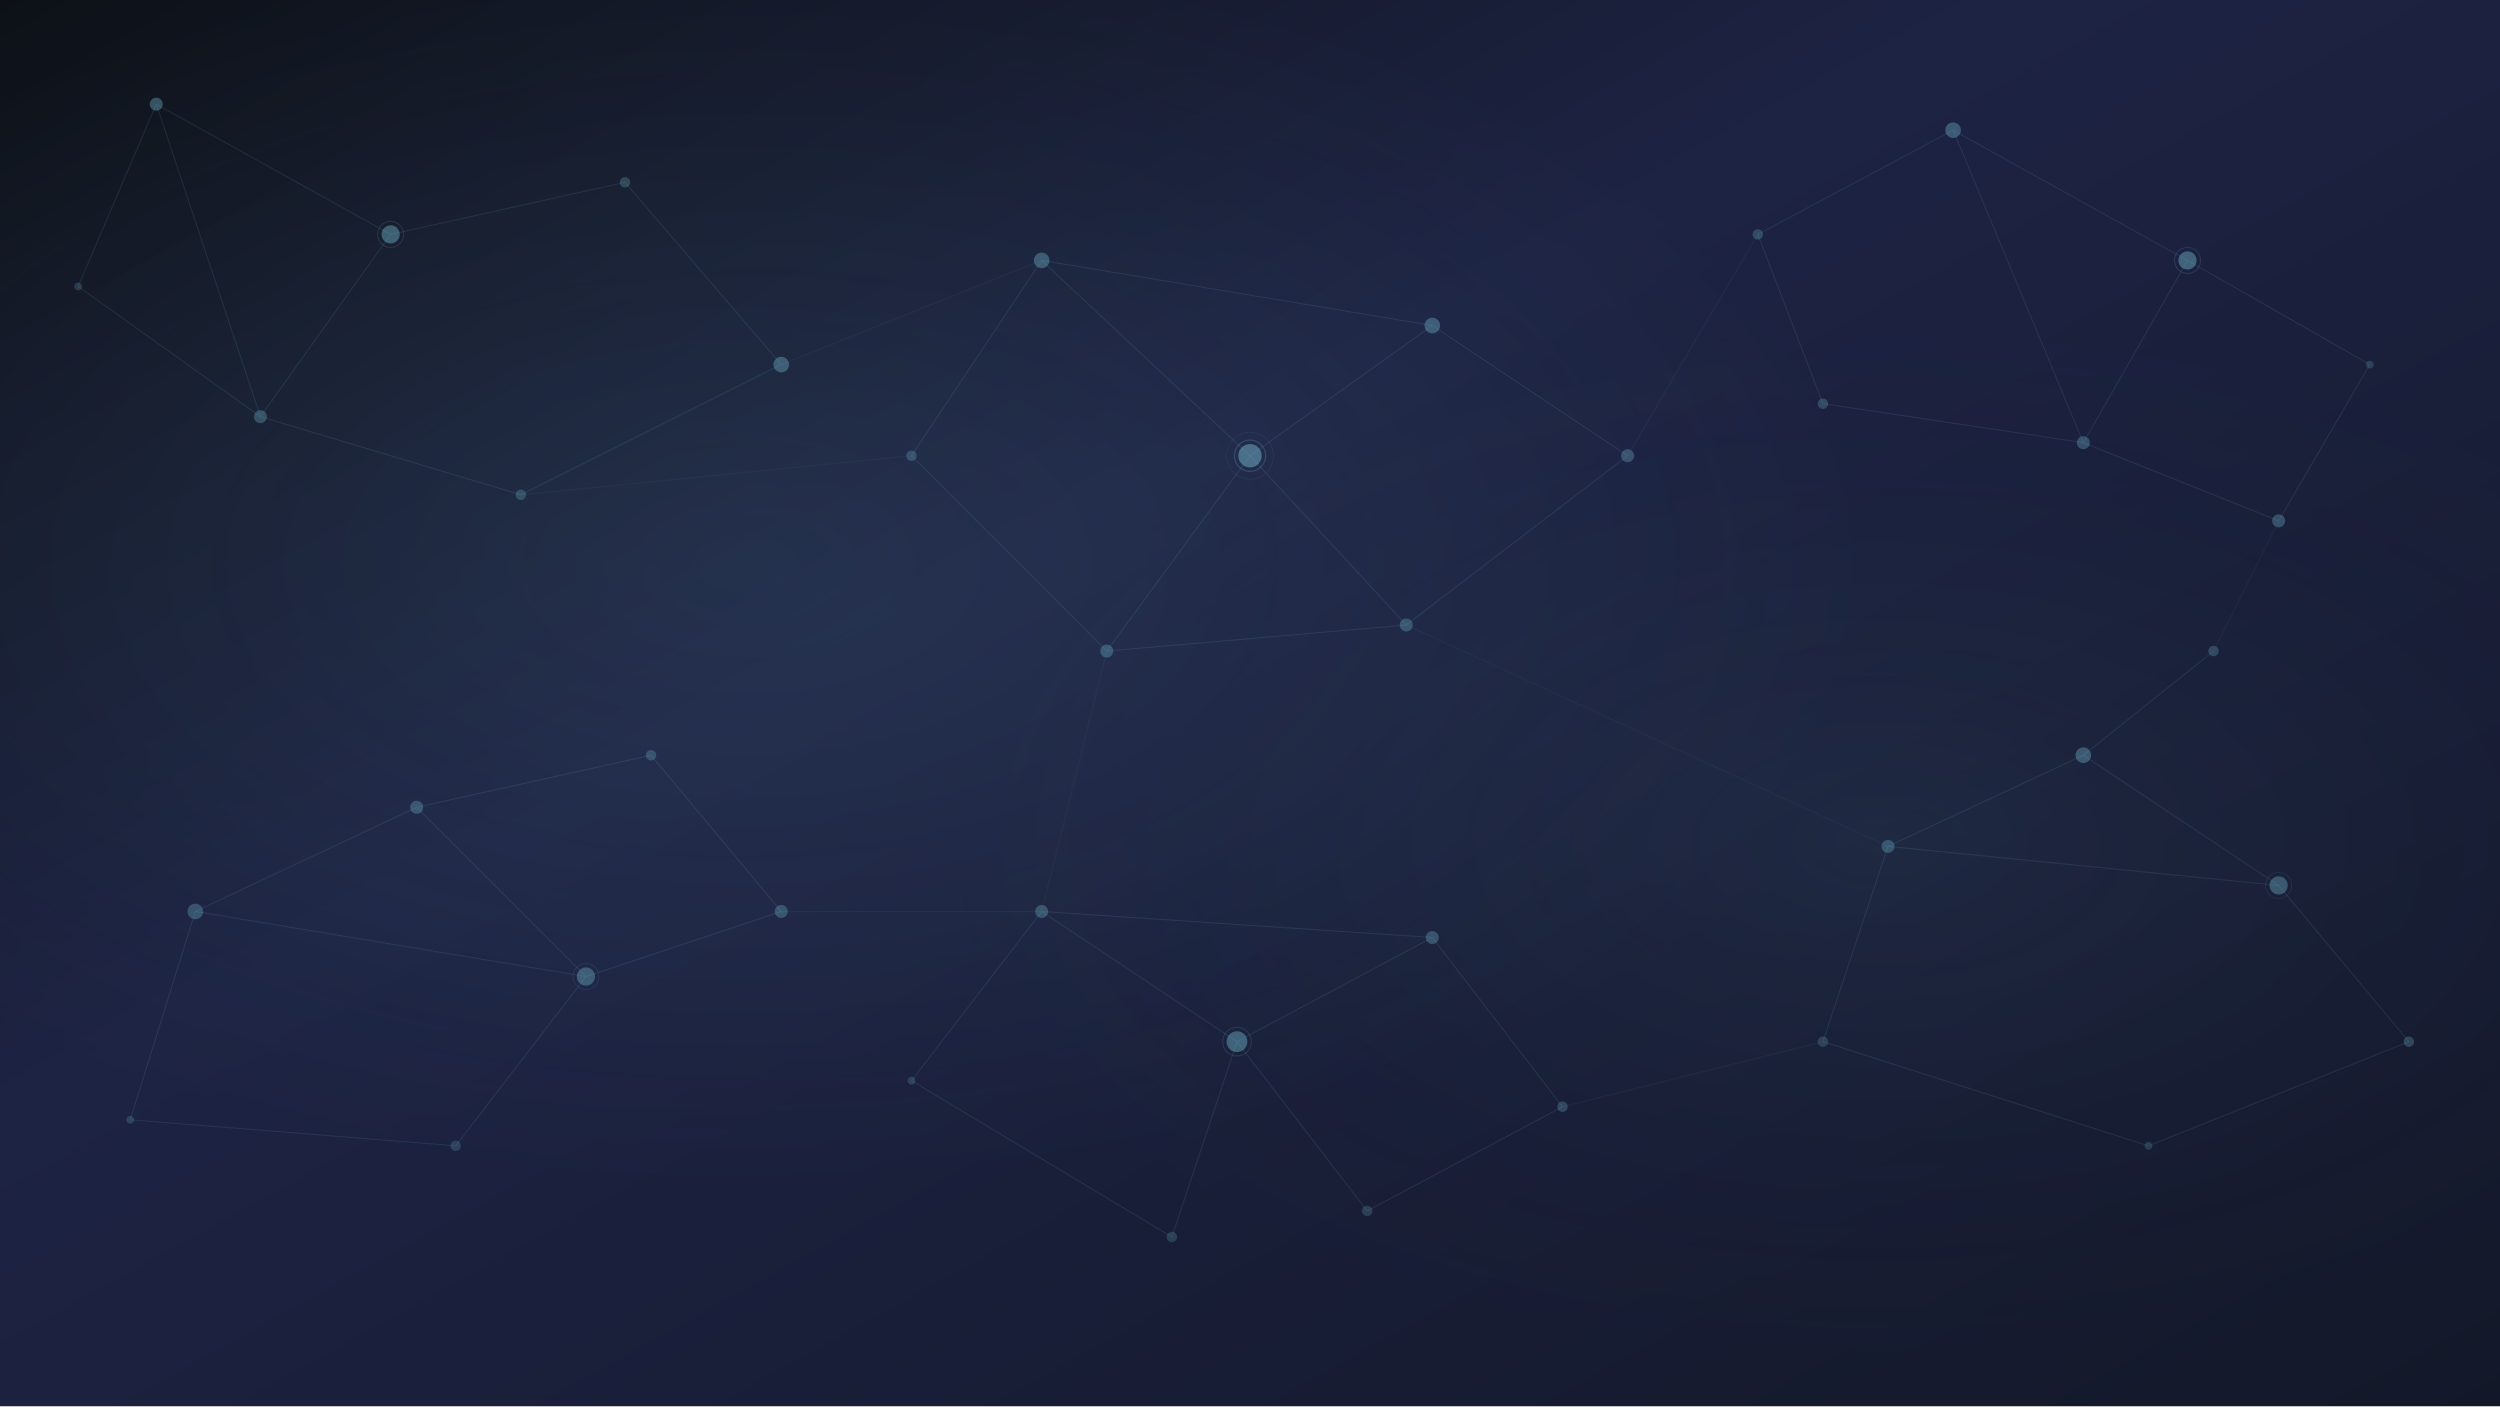
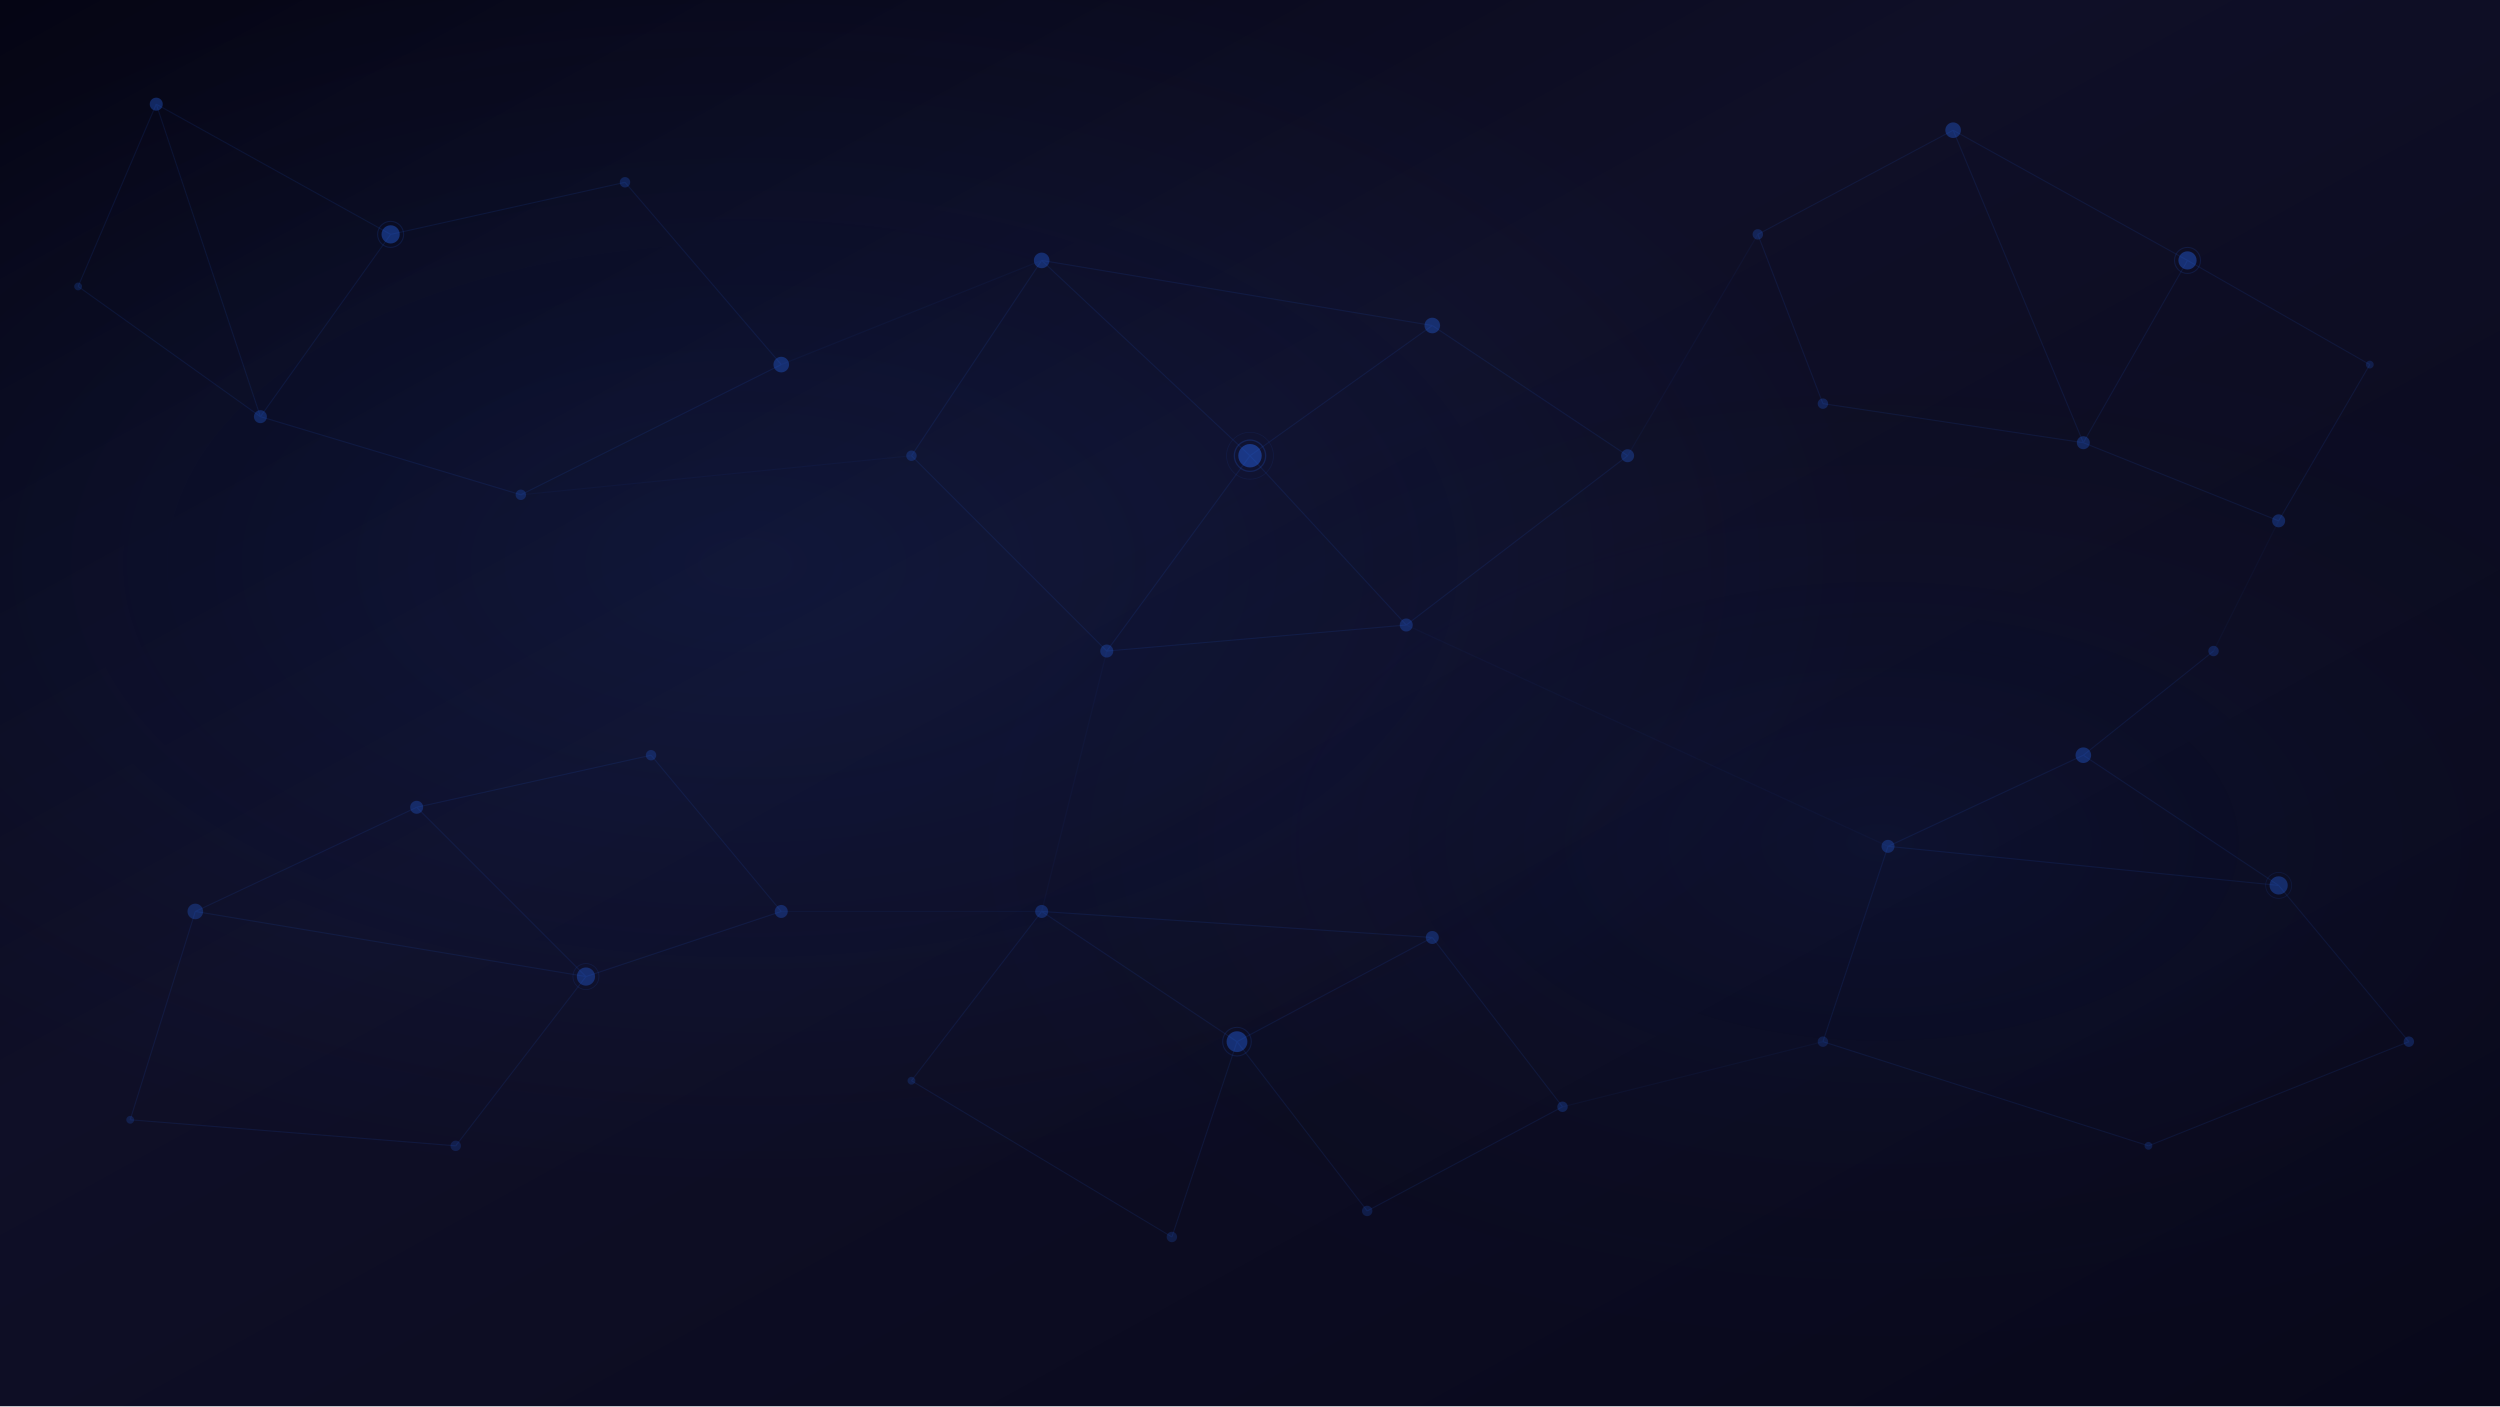
<svg xmlns="http://www.w3.org/2000/svg" viewBox="0 0 1920 1080">
  <defs>
    <linearGradient id="bg" x1="0%" y1="0%" x2="100%" y2="100%">
-       <stop offset="0%" style="stop-color:#0d1117" />
-       <stop offset="40%" style="stop-color:#1D2343" />
-       <stop offset="100%" style="stop-color:#131829" />
+       <stop offset="0%" style="stop-color:#050514" />
+       <stop offset="40%" style="stop-color:#0f0f27" />
+       <stop offset="100%" style="stop-color:#08081a" />
    </linearGradient>
    <radialGradient id="glow1" cx="30%" cy="40%" r="45%">
-       <stop offset="0%" style="stop-color:#78C2D7;stop-opacity:0.1" />
-       <stop offset="100%" style="stop-color:#78C2D7;stop-opacity:0" />
+       <stop offset="0%" style="stop-color:#2563EB;stop-opacity:0.1" />
+       <stop offset="100%" style="stop-color:#2563EB;stop-opacity:0" />
    </radialGradient>
    <radialGradient id="glow2" cx="75%" cy="60%" r="40%">
-       <stop offset="0%" style="stop-color:#78C2D7;stop-opacity:0.07" />
-       <stop offset="100%" style="stop-color:#1D2343;stop-opacity:0" />
+       <stop offset="0%" style="stop-color:#2563EB;stop-opacity:0.07" />
+       <stop offset="100%" style="stop-color:#0f0f27;stop-opacity:0" />
    </radialGradient>
  </defs>
  <rect width="1920" height="1080" fill="url(#bg)" />
  <rect width="1920" height="1080" fill="url(#glow1)" />
  <rect width="1920" height="1080" fill="url(#glow2)" />
-   <g stroke="#78C2D7" stroke-width="0.8" opacity="0.12" fill="none">
+   <g stroke="#2563EB" stroke-width="0.8" opacity="0.12" fill="none">
    <line x1="120" y1="80" x2="300" y2="180" />
    <line x1="300" y1="180" x2="200" y2="320" />
    <line x1="120" y1="80" x2="200" y2="320" />
    <line x1="300" y1="180" x2="480" y2="140" />
    <line x1="200" y1="320" x2="400" y2="380" />
    <line x1="480" y1="140" x2="600" y2="280" />
    <line x1="400" y1="380" x2="600" y2="280" />
    <line x1="120" y1="80" x2="60" y2="220" />
    <line x1="60" y1="220" x2="200" y2="320" />
    <line x1="800" y1="200" x2="960" y2="350" />
    <line x1="960" y1="350" x2="1100" y2="250" />
    <line x1="1100" y1="250" x2="800" y2="200" />
    <line x1="960" y1="350" x2="850" y2="500" />
    <line x1="960" y1="350" x2="1080" y2="480" />
    <line x1="850" y1="500" x2="1080" y2="480" />
    <line x1="800" y1="200" x2="700" y2="350" />
    <line x1="700" y1="350" x2="850" y2="500" />
    <line x1="1100" y1="250" x2="1250" y2="350" />
    <line x1="1250" y1="350" x2="1080" y2="480" />
    <line x1="1500" y1="100" x2="1680" y2="200" />
    <line x1="1680" y1="200" x2="1600" y2="340" />
    <line x1="1500" y1="100" x2="1600" y2="340" />
    <line x1="1500" y1="100" x2="1350" y2="180" />
    <line x1="1350" y1="180" x2="1400" y2="310" />
    <line x1="1400" y1="310" x2="1600" y2="340" />
    <line x1="1680" y1="200" x2="1820" y2="280" />
    <line x1="1820" y1="280" x2="1750" y2="400" />
    <line x1="1750" y1="400" x2="1600" y2="340" />
    <line x1="150" y1="700" x2="320" y2="620" />
    <line x1="320" y1="620" x2="450" y2="750" />
    <line x1="150" y1="700" x2="450" y2="750" />
    <line x1="450" y1="750" x2="350" y2="880" />
    <line x1="150" y1="700" x2="100" y2="860" />
    <line x1="100" y1="860" x2="350" y2="880" />
    <line x1="320" y1="620" x2="500" y2="580" />
    <line x1="500" y1="580" x2="600" y2="700" />
    <line x1="600" y1="700" x2="450" y2="750" />
    <line x1="800" y1="700" x2="950" y2="800" />
    <line x1="950" y1="800" x2="1100" y2="720" />
    <line x1="1100" y1="720" x2="800" y2="700" />
    <line x1="950" y1="800" x2="900" y2="950" />
    <line x1="950" y1="800" x2="1050" y2="930" />
    <line x1="800" y1="700" x2="700" y2="830" />
    <line x1="700" y1="830" x2="900" y2="950" />
    <line x1="1100" y1="720" x2="1200" y2="850" />
    <line x1="1200" y1="850" x2="1050" y2="930" />
    <line x1="1450" y1="650" x2="1600" y2="580" />
    <line x1="1600" y1="580" x2="1750" y2="680" />
    <line x1="1750" y1="680" x2="1450" y2="650" />
    <line x1="1450" y1="650" x2="1400" y2="800" />
    <line x1="1750" y1="680" x2="1850" y2="800" />
    <line x1="1850" y1="800" x2="1650" y2="880" />
    <line x1="1650" y1="880" x2="1400" y2="800" />
    <line x1="1600" y1="580" x2="1700" y2="500" />
    <line x1="600" y1="280" x2="800" y2="200" opacity="0.5" />
    <line x1="1250" y1="350" x2="1350" y2="180" opacity="0.5" />
    <line x1="600" y1="700" x2="800" y2="700" opacity="0.5" />
    <line x1="1200" y1="850" x2="1400" y2="800" opacity="0.5" />
    <line x1="400" y1="380" x2="700" y2="350" opacity="0.4" />
    <line x1="1080" y1="480" x2="1450" y2="650" opacity="0.4" />
    <line x1="850" y1="500" x2="800" y2="700" opacity="0.4" />
    <line x1="1750" y1="400" x2="1700" y2="500" opacity="0.4" />
  </g>
-   <g fill="#78C2D7">
+   <g fill="#2563EB">
    <circle cx="120" cy="80" r="5" opacity="0.35" />
    <circle cx="300" cy="180" r="7" opacity="0.4" />
    <circle cx="200" cy="320" r="5" opacity="0.3" />
    <circle cx="480" cy="140" r="4" opacity="0.25" />
    <circle cx="400" cy="380" r="4" opacity="0.25" />
    <circle cx="600" cy="280" r="6" opacity="0.35" />
    <circle cx="60" cy="220" r="3" opacity="0.2" />
    <circle cx="800" cy="200" r="6" opacity="0.35" />
    <circle cx="960" cy="350" r="9" opacity="0.45" />
    <circle cx="1100" cy="250" r="6" opacity="0.35" />
    <circle cx="850" cy="500" r="5" opacity="0.3" />
    <circle cx="1080" cy="480" r="5" opacity="0.3" />
    <circle cx="700" cy="350" r="4" opacity="0.25" />
    <circle cx="1250" cy="350" r="5" opacity="0.3" />
    <circle cx="1500" cy="100" r="6" opacity="0.35" />
    <circle cx="1680" cy="200" r="7" opacity="0.4" />
    <circle cx="1600" cy="340" r="5" opacity="0.3" />
    <circle cx="1350" cy="180" r="4" opacity="0.25" />
    <circle cx="1400" cy="310" r="4" opacity="0.25" />
    <circle cx="1820" cy="280" r="3" opacity="0.2" />
    <circle cx="1750" cy="400" r="5" opacity="0.3" />
    <circle cx="150" cy="700" r="6" opacity="0.3" />
    <circle cx="320" cy="620" r="5" opacity="0.3" />
    <circle cx="450" cy="750" r="7" opacity="0.35" />
    <circle cx="350" cy="880" r="4" opacity="0.2" />
    <circle cx="100" cy="860" r="3" opacity="0.2" />
    <circle cx="500" cy="580" r="4" opacity="0.25" />
    <circle cx="600" cy="700" r="5" opacity="0.3" />
    <circle cx="800" cy="700" r="5" opacity="0.3" />
    <circle cx="950" cy="800" r="8" opacity="0.4" />
    <circle cx="1100" cy="720" r="5" opacity="0.3" />
    <circle cx="900" cy="950" r="4" opacity="0.2" />
    <circle cx="1050" cy="930" r="4" opacity="0.2" />
    <circle cx="700" cy="830" r="3" opacity="0.2" />
    <circle cx="1200" cy="850" r="4" opacity="0.25" />
    <circle cx="1450" cy="650" r="5" opacity="0.3" />
    <circle cx="1600" cy="580" r="6" opacity="0.35" />
    <circle cx="1750" cy="680" r="7" opacity="0.35" />
    <circle cx="1400" cy="800" r="4" opacity="0.2" />
    <circle cx="1850" cy="800" r="4" opacity="0.25" />
    <circle cx="1650" cy="880" r="3" opacity="0.2" />
    <circle cx="1700" cy="500" r="4" opacity="0.25" />
  </g>
  <g>
-     <circle cx="960" cy="350" r="12" fill="none" stroke="#78C2D7" stroke-width="1" opacity="0.2" />
-     <circle cx="960" cy="350" r="18" fill="none" stroke="#78C2D7" stroke-width="0.5" opacity="0.1" />
-     <circle cx="300" cy="180" r="10" fill="none" stroke="#78C2D7" stroke-width="0.8" opacity="0.15" />
-     <circle cx="1680" cy="200" r="10" fill="none" stroke="#78C2D7" stroke-width="0.8" opacity="0.15" />
-     <circle cx="950" cy="800" r="11" fill="none" stroke="#78C2D7" stroke-width="0.8" opacity="0.15" />
-     <circle cx="450" cy="750" r="10" fill="none" stroke="#78C2D7" stroke-width="0.6" opacity="0.12" />
-     <circle cx="1750" cy="680" r="10" fill="none" stroke="#78C2D7" stroke-width="0.6" opacity="0.12" />
+     <circle cx="960" cy="350" r="12" fill="none" stroke="#2563EB" stroke-width="1" opacity="0.2" />
+     <circle cx="960" cy="350" r="18" fill="none" stroke="#2563EB" stroke-width="0.5" opacity="0.1" />
+     <circle cx="300" cy="180" r="10" fill="none" stroke="#2563EB" stroke-width="0.8" opacity="0.15" />
+     <circle cx="1680" cy="200" r="10" fill="none" stroke="#2563EB" stroke-width="0.8" opacity="0.15" />
+     <circle cx="950" cy="800" r="11" fill="none" stroke="#2563EB" stroke-width="0.8" opacity="0.15" />
+     <circle cx="450" cy="750" r="10" fill="none" stroke="#2563EB" stroke-width="0.6" opacity="0.12" />
+     <circle cx="1750" cy="680" r="10" fill="none" stroke="#2563EB" stroke-width="0.6" opacity="0.12" />
  </g>
</svg>
